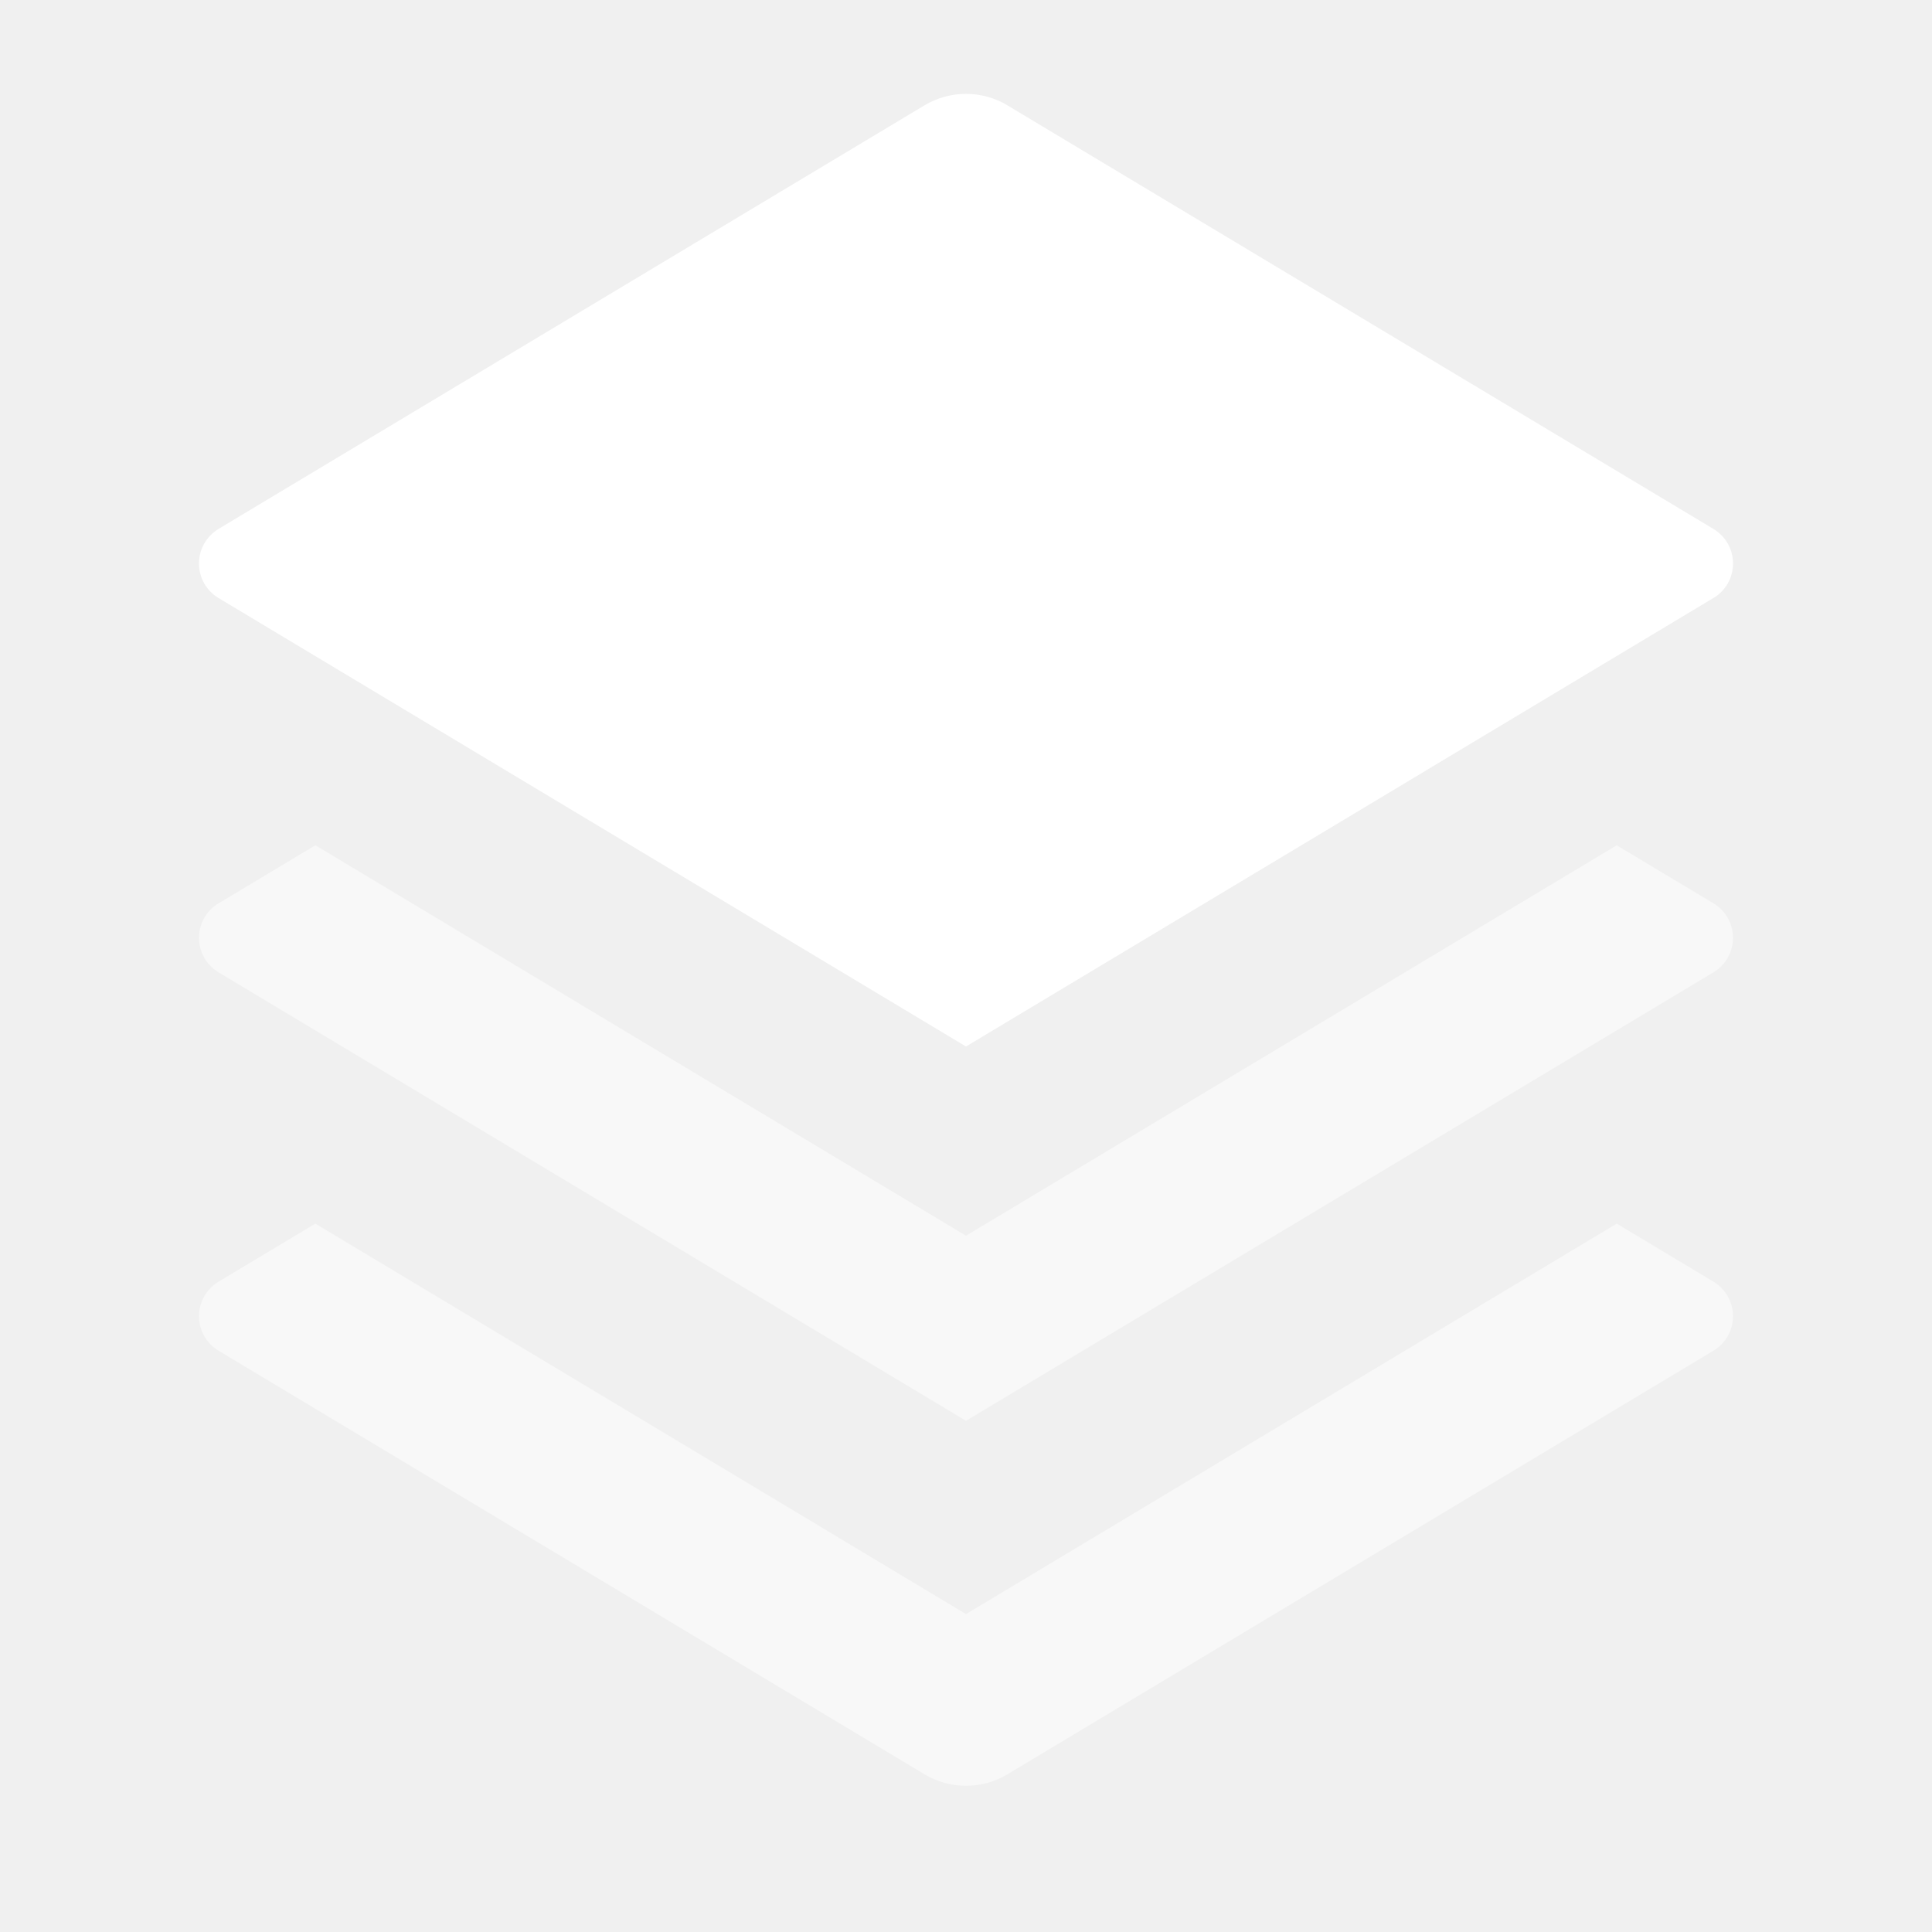
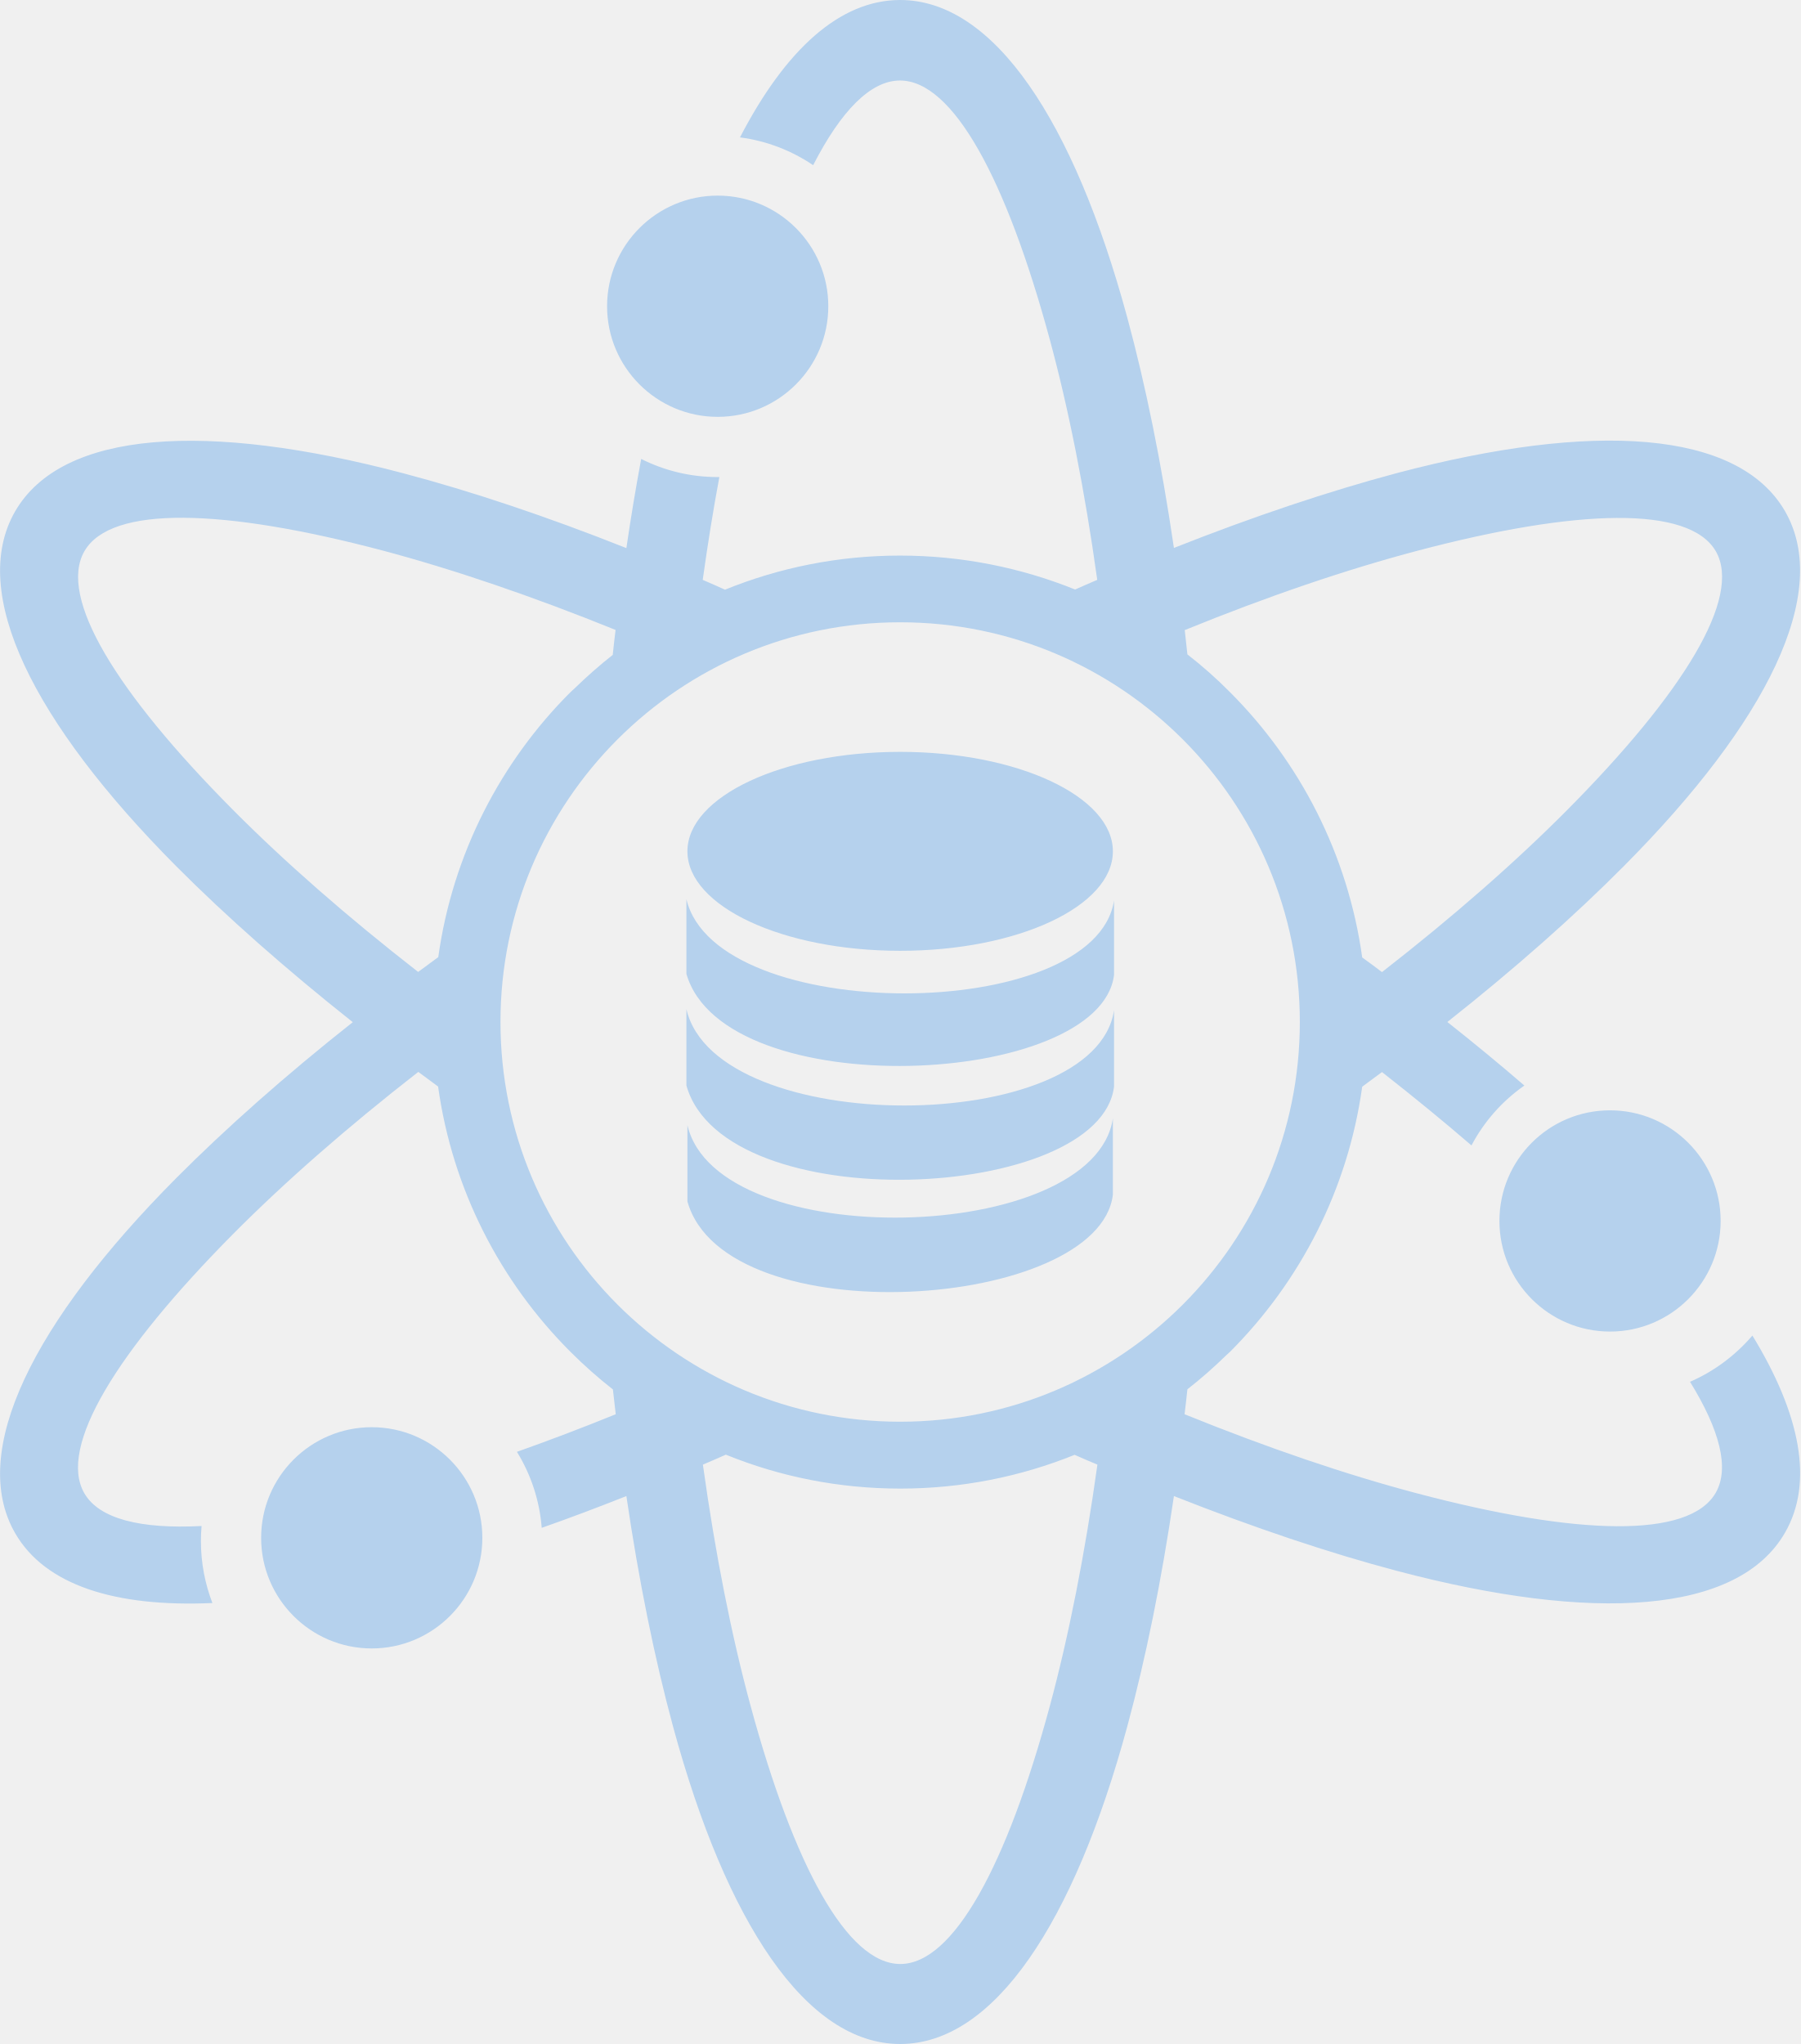
- <svg xmlns="http://www.w3.org/2000/svg" width="36" height="36" viewBox="0 0 36 36" fill="none">
-   <g clip-path="url(#clip0_14_51)">
-     <path d="M18.771 1.963L31.927 9.856C32.039 9.923 32.131 10.017 32.195 10.13C32.259 10.243 32.292 10.37 32.292 10.5C32.292 10.63 32.259 10.757 32.195 10.87C32.131 10.983 32.039 11.077 31.927 11.143L18 19.5L4.072 11.143C3.961 11.077 3.869 10.983 3.805 10.87C3.741 10.757 3.708 10.63 3.708 10.5C3.708 10.37 3.741 10.243 3.805 10.13C3.869 10.017 3.961 9.923 4.072 9.856L17.227 1.963C17.461 1.823 17.728 1.749 18 1.749C18.272 1.749 18.539 1.823 18.773 1.963H18.771Z" fill="white" />
-     <path opacity="0.5" d="M30.125 15.75L31.927 16.831C32.039 16.898 32.131 16.992 32.195 17.105C32.259 17.218 32.292 17.345 32.292 17.475C32.292 17.605 32.259 17.732 32.195 17.845C32.131 17.958 32.039 18.052 31.927 18.119L18 26.475L4.073 18.119C3.961 18.052 3.869 17.958 3.805 17.845C3.741 17.732 3.708 17.605 3.708 17.475C3.708 17.345 3.741 17.218 3.805 17.105C3.869 16.992 3.961 16.898 4.073 16.831L5.876 15.75L18 23.025L30.125 15.75ZM30.125 22.8L31.927 23.881C32.039 23.948 32.131 24.042 32.195 24.155C32.259 24.268 32.292 24.395 32.292 24.525C32.292 24.655 32.259 24.782 32.195 24.895C32.131 25.008 32.039 25.102 31.927 25.169L18.773 33.062C18.539 33.202 18.272 33.276 18 33.276C17.728 33.276 17.461 33.202 17.227 33.062L4.073 25.169C3.961 25.102 3.869 25.008 3.805 24.895C3.741 24.782 3.708 24.655 3.708 24.525C3.708 24.395 3.741 24.268 3.805 24.155C3.869 24.042 3.961 23.948 4.073 23.881L5.876 22.8L18 30.075L30.125 22.8Z" fill="white" />
+ <svg xmlns="http://www.w3.org/2000/svg" version="1.1" id="Layer_1" x="0px" y="0px" viewBox="0 0 108.24 122.88" style="enable-background:new 0 0 108.24 122.88" xml:space="preserve">
+   <style type="text/css">
+         
+         .st0 {
+             fill: #b5d1ed;
+             /* Change this color to your desired color */
+             fill-rule: evenodd;
+             clip-rule: evenodd;
+         }
+         
+     </style>
+   <g>
+     <path class="st0" d="M54.12,0c5.65,0,10.45,7.29,13.65,19.07c1.11,4.09,2.06,8.76,2.81,13.87c4.8-1.9,9.32-3.41,13.41-4.5 c11.79-3.12,20.5-2.6,23.33,2.29c2.82,4.89-1.09,12.69-9.69,21.34c-2.98,3-6.55,6.16-10.61,9.37c1.62,1.28,3.17,2.56,4.63,3.82 c-1.33,0.93-2.42,2.16-3.18,3.6c-1.68-1.45-3.48-2.92-5.38-4.41c-0.39,0.29-0.79,0.58-1.19,0.88c-0.86,6.19-3.74,11.73-7.95,15.94 l-0.24,0.22c-0.74,0.72-1.51,1.4-2.32,2.03c-0.05,0.5-0.11,1-0.17,1.5c5.03,2.04,9.75,3.64,13.99,4.76 c9.61,2.54,16.34,2.73,17.94-0.03c0.85-1.47,0.25-3.78-1.54-6.68c1.45-0.63,2.73-1.59,3.75-2.78c2.89,4.73,3.7,8.84,1.96,11.85 C104.5,97.04,95.8,97.56,84,94.44c-4.09-1.08-8.61-2.6-13.42-4.5c-0.75,5.11-1.7,9.78-2.81,13.87c-3.2,11.78-8,19.07-13.65,19.07 s-10.45-7.29-13.65-19.07c-1.11-4.09-2.06-8.76-2.81-13.87c-1.74,0.69-3.44,1.33-5.09,1.91c-0.13-1.67-0.66-3.22-1.49-4.57 c1.92-0.68,3.9-1.43,5.94-2.26c-0.06-0.49-0.11-0.99-0.17-1.49c-0.89-0.7-1.74-1.45-2.54-2.25l-0.02-0.02 c-4.21-4.21-7.09-9.75-7.95-15.94c-0.4-0.29-0.8-0.59-1.19-0.88c-4.29,3.34-8.04,6.63-11.13,9.74C7,81.26,3.47,87,5.07,89.77 c0.89,1.54,3.37,2.16,7.05,1.97c-0.03,0.3-0.04,0.61-0.04,0.92c0,1.31,0.25,2.56,0.69,3.71C6.9,96.63,2.71,95.29,0.91,92.17 C-1.91,87.27,2,79.47,10.6,70.82c2.99-3,6.55-6.16,10.61-9.37c-4.05-3.21-7.62-6.37-10.61-9.37C2,43.43-1.91,35.63,0.91,30.74 c2.83-4.89,11.53-5.41,23.33-2.29c4.09,1.08,8.61,2.59,13.42,4.5c0.27-1.85,0.57-3.64,0.89-5.36c1.39,0.7,2.95,1.09,4.61,1.09h0.09 c-0.37,1.97-0.7,4.04-1,6.18c0.45,0.19,0.89,0.39,1.34,0.59c3.25-1.32,6.8-2.05,10.52-2.05c3.72,0,7.28,0.73,10.53,2.04 c0.44-0.2,0.89-0.39,1.33-0.58c-0.75-5.39-1.72-10.28-2.87-14.51c-2.6-9.58-5.8-15.51-8.99-15.51c-1.77,0-3.55,1.83-5.22,5.09 c-1.29-0.87-2.78-1.46-4.4-1.67C47.22,2.99,50.49,0,54.12,0L54.12,0L54.12,0z M54.12,45.2c7.06,0,12.79,2.68,12.79,5.98 c0,3.31-5.73,5.98-12.79,5.98c-7.06,0-12.79-2.68-12.79-5.98S47.06,45.2,54.12,45.2L54.12,45.2L54.12,45.2z M41.33,67.64v4.59 c2.28,8.08,24.75,6.52,25.58-0.41v-4.59C65.79,74.84,43.13,75.39,41.33,67.64L41.33,67.64L41.33,67.64L41.33,67.64z M41.27,54.06 v4.49c2.28,7.89,24.88,6.83,25.71,0.06v-4.48C65.85,61.56,43.07,61.63,41.27,54.06L41.27,54.06L41.27,54.06z M41.27,60.67v4.59 c2.28,8.08,24.88,6.99,25.71,0.06v-4.59C65.85,68.34,43.07,68.42,41.27,60.67L41.27,60.67L41.27,60.67z M54.12,37.41 c13.27,0,24.03,10.76,24.03,24.03S67.39,85.47,54.12,85.47S30.09,74.71,30.09,61.44S40.85,37.41,54.12,37.41L54.12,37.41z M71.39,39.34c0.9,0.7,1.76,1.46,2.56,2.27c4.21,4.21,7.09,9.76,7.95,15.95c0.4,0.29,0.8,0.58,1.19,0.88 c4.29-3.34,8.04-6.63,11.13-9.74c7-7.05,10.53-12.79,8.94-15.56c-1.6-2.76-8.33-2.57-17.94-0.03c-4.24,1.12-8.96,2.72-13.99,4.77 C71.28,38.35,71.34,38.85,71.39,39.34L71.39,39.34z M64.61,87.46c-3.24,1.31-6.78,2.03-10.48,2.03c-3.71,0-7.25-0.72-10.49-2.04 c-0.46,0.2-0.92,0.41-1.38,0.6c0.75,5.39,1.72,10.28,2.87,14.51c2.6,9.58,5.8,15.51,9,15.51c3.19,0,6.4-5.93,8.99-15.51 c1.14-4.23,2.11-9.13,2.86-14.51l0,0C65.52,87.86,65.06,87.66,64.61,87.46L64.61,87.46z M26.35,57.54 c0.86-6.18,3.74-11.73,7.95-15.93l0.24-0.22c0.73-0.71,1.5-1.39,2.3-2.02c0.05-0.5,0.11-1,0.17-1.5 c-5.04-2.04-9.75-3.64-13.99-4.77c-9.61-2.54-16.34-2.73-17.94,0.03C3.47,35.9,7,41.64,14.01,48.69c3.09,3.11,6.84,6.4,11.13,9.74 l0,0C25.54,58.13,25.94,57.84,26.35,57.54L26.35,57.54z M96.8,66.75c3.67,0,6.65,2.98,6.65,6.65s-2.98,6.65-6.65,6.65 s-6.65-2.98-6.65-6.65S93.12,66.75,96.8,66.75L96.8,66.75L96.8,66.75z M22.35,85.8c3.67,0,6.65,2.98,6.65,6.65 s-2.98,6.65-6.65,6.65s-6.65-2.98-6.65-6.65S18.68,85.8,22.35,85.8L22.35,85.8L22.35,85.8z M43.15,11.76 c3.67,0,6.65,2.98,6.65,6.65c0,3.67-2.98,6.65-6.65,6.65c-3.67,0-6.65-2.98-6.65-6.65C36.5,14.74,39.48,11.76,43.15,11.76 L43.15,11.76L43.15,11.76z" />
  </g>
-   <defs>
-     <clipPath id="clip0_14_51">
-       <rect width="36" height="36" fill="white" />
-     </clipPath>
-   </defs>
</svg>
